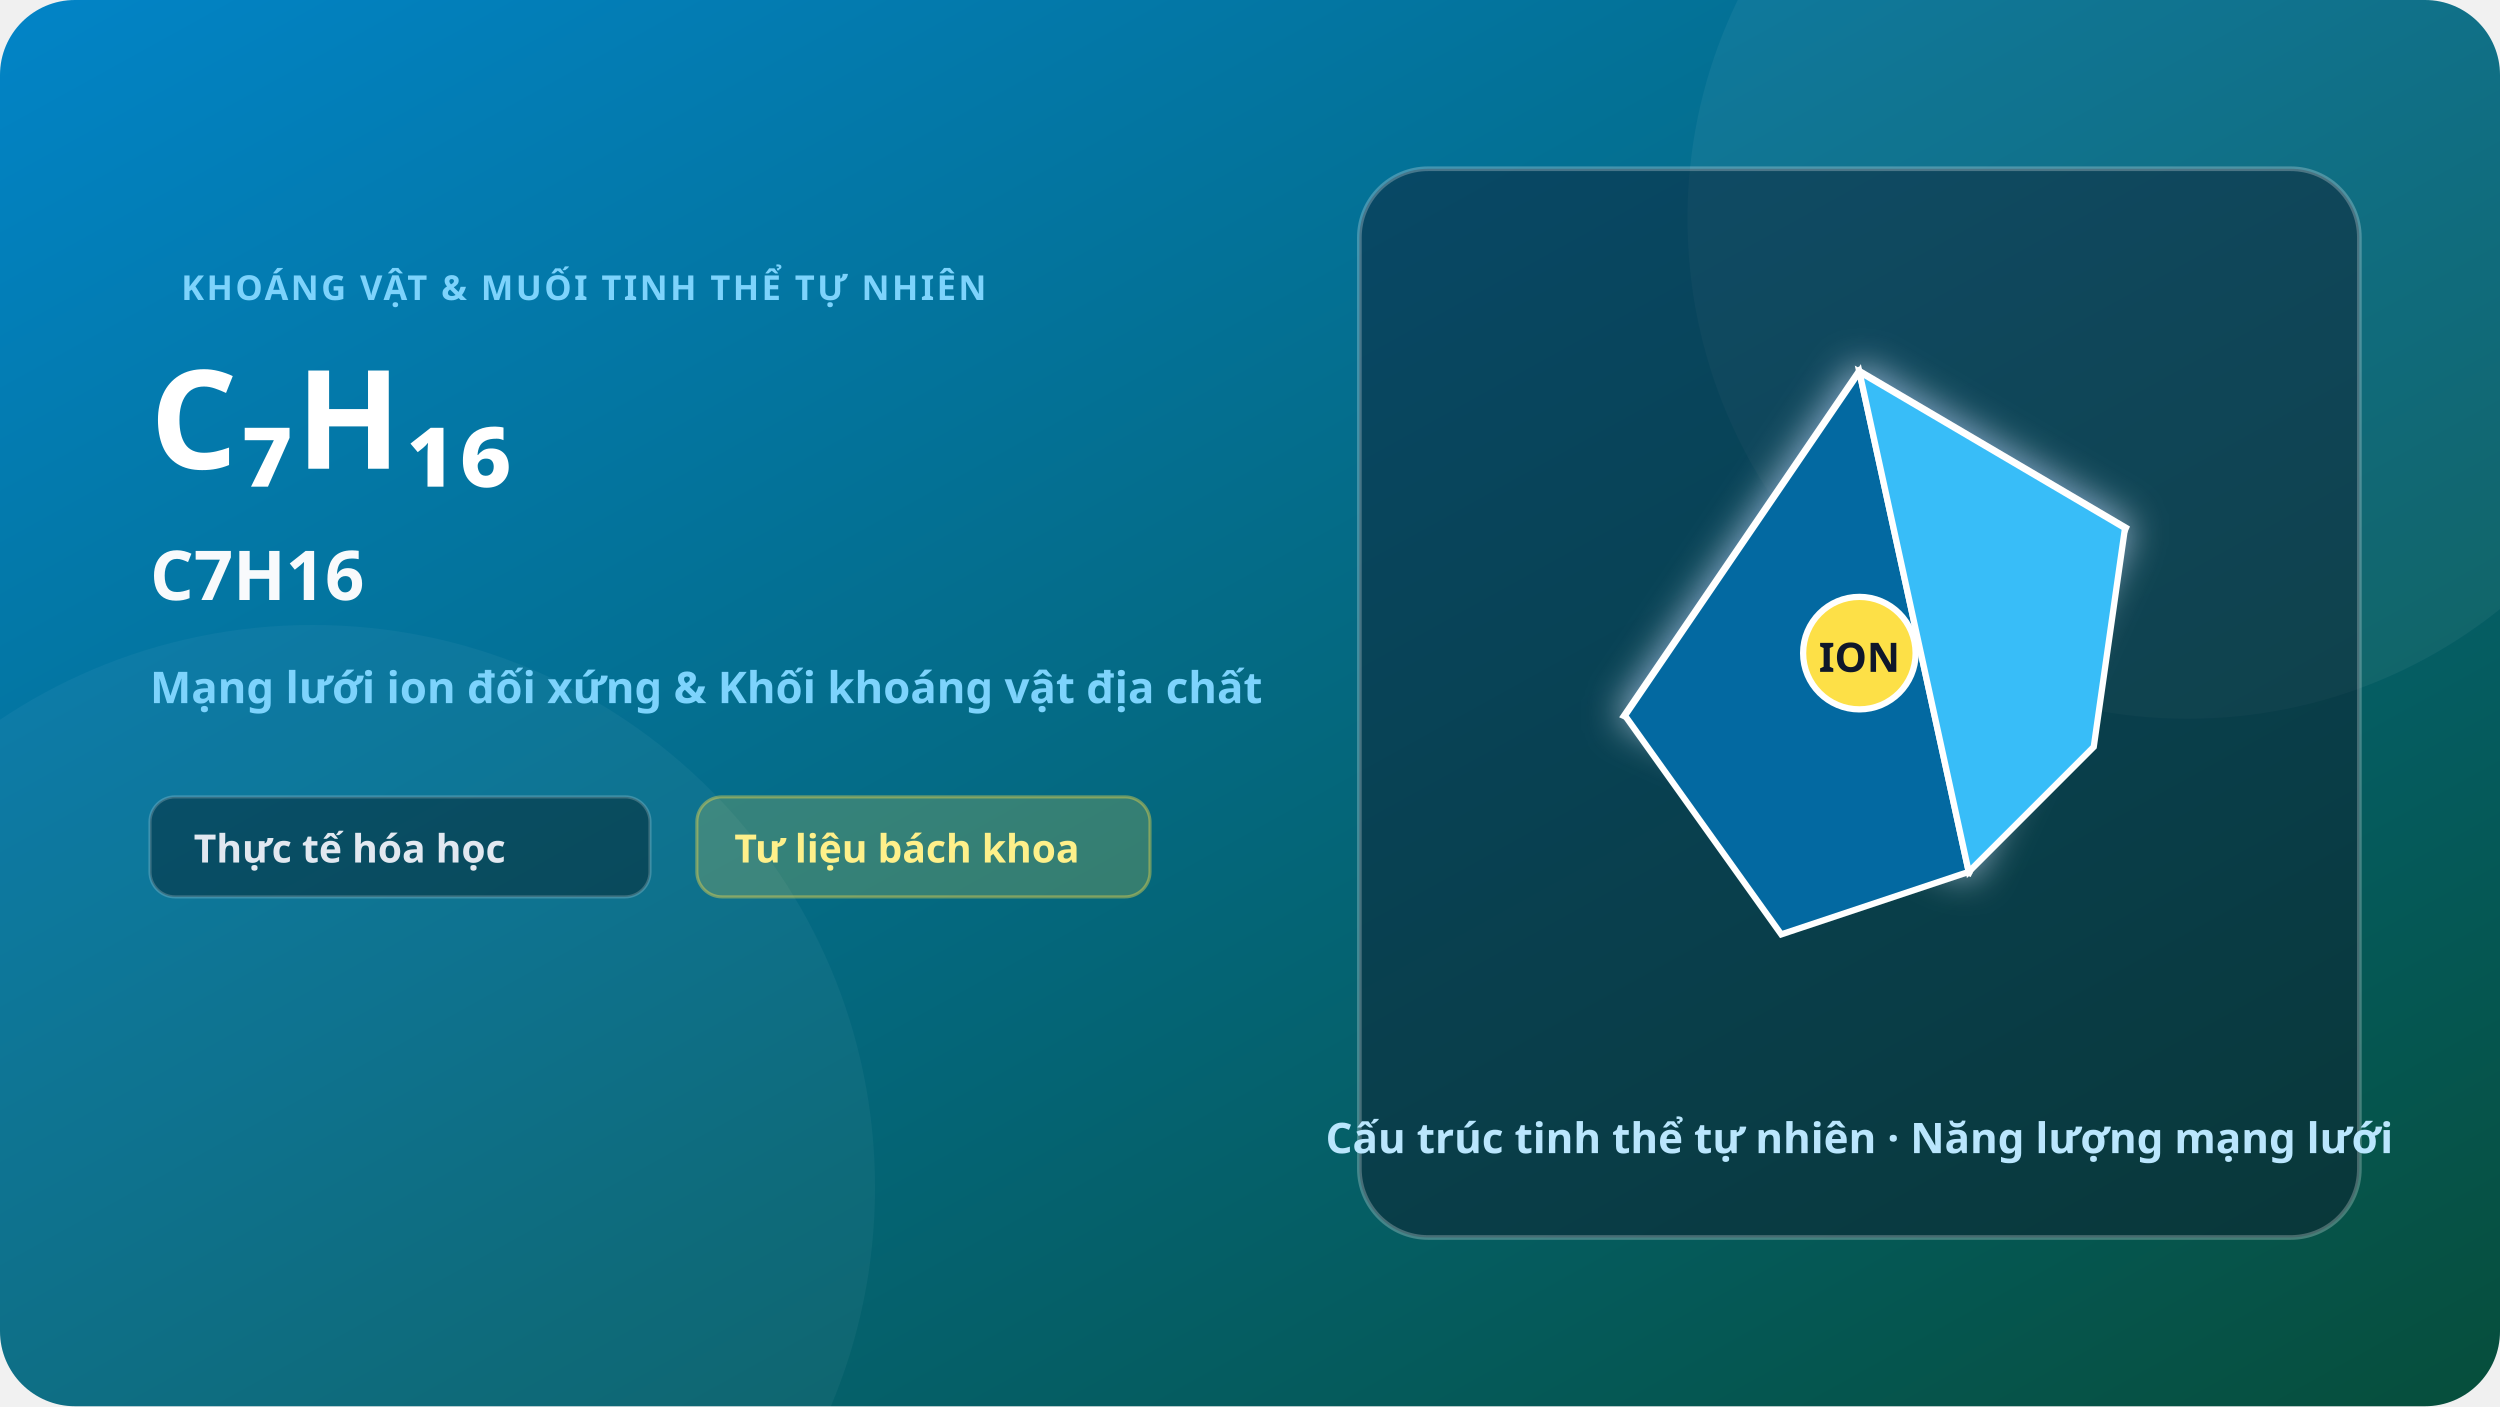
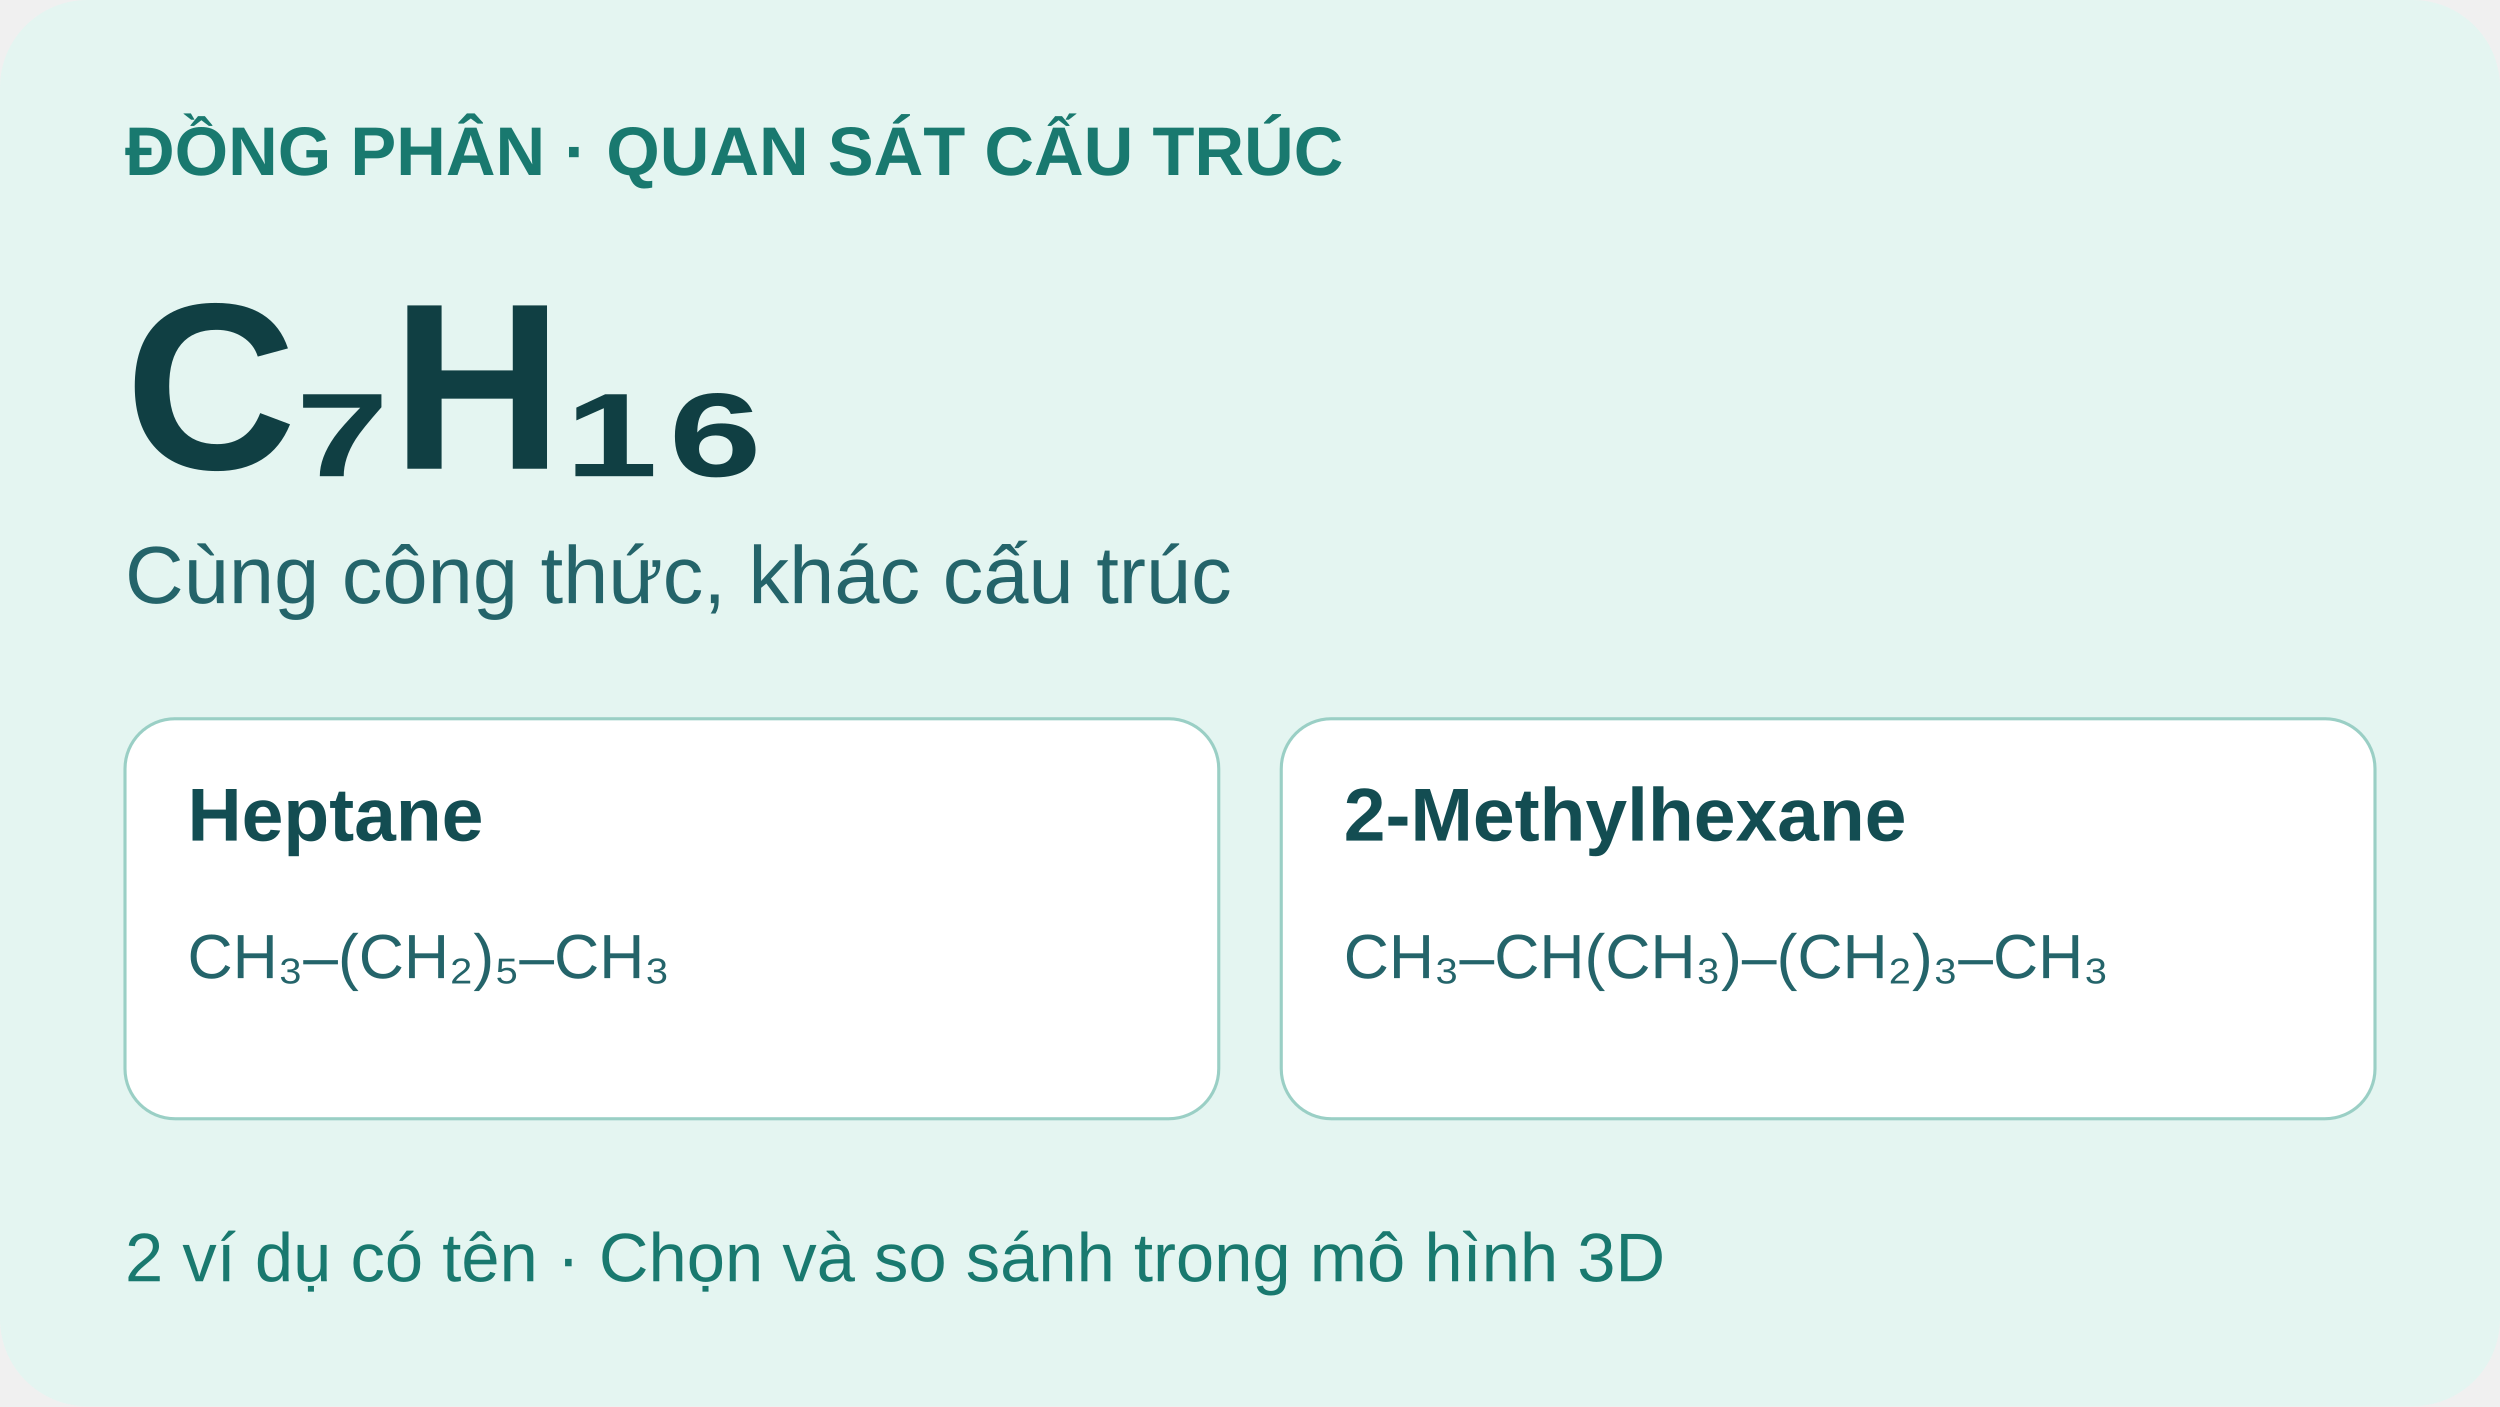
- <svg xmlns="http://www.w3.org/2000/svg" viewBox="0 0 800 450" width="800" height="450">
-   <defs>
-     <linearGradient id="bg" x1="0%" y1="0%" x2="100%" y2="100%">
-       <stop offset="0%" stop-color="#0284c7" />
-       <stop offset="100%" stop-color="#064e3b" />
-     </linearGradient>
-     <filter id="glow" x="-20%" y="-20%" width="140%" height="140%">
-       <feGaussianBlur stdDeviation="6" result="blur" />
-       <feComposite in="SourceGraphic" in2="blur" operator="over" />
-     </filter>
-   </defs>
-   <rect width="800" height="450" rx="24" fill="url(#bg)" />
-   <circle cx="700" cy="70" r="160" fill="#ffffff" opacity="0.05" />
-   <circle cx="100" cy="380" r="180" fill="#ffffff" opacity="0.04" />
-   <g transform="translate(48, 80)">
-     <rect x="0" y="0" width="auto" height="24" rx="6" fill="#ffffff" fill-opacity="0.15" />
-     <text x="10" y="16" fill="#7dd3fc" font-family="system-ui, sans-serif" font-weight="800" font-size="11" letter-spacing="0.8">KHOÁNG VẬT &amp; MUỐI TINH THỂ TỰ NHIÊN</text>
-     <text x="0" y="70" fill="#ffffff" font-family="system-ui, sans-serif" font-weight="900" font-size="44" letter-spacing="1">
-       C₇H₁₆
-     </text>
-     <text x="0" y="112" fill="#f8fafc" font-family="system-ui, sans-serif" font-weight="800" font-size="22">
-       C7H16
-     </text>
-     <text x="0" y="145" fill="#7dd3fc" font-family="system-ui, sans-serif" font-weight="600" font-size="14">
-       Mạng lưới ion đối xứng &amp; Khối khoáng vật địa chất
-     </text>
-     <g transform="translate(0, 175)">
-       <rect x="0" y="0" width="160" height="32" rx="8" fill="#000000" fill-opacity="0.35" stroke="#ffffff" stroke-opacity="0.2" stroke-width="1" />
-       <text x="14" y="21" fill="#e2e8f0" font-family="sans-serif" font-weight="700" font-size="12.5">Thực tế hóa học</text>
-       <rect x="175" y="0" width="145" height="32" rx="8" fill="#fde047" fill-opacity="0.2" stroke="#fde047" stroke-opacity="0.4" stroke-width="1" />
-       <text x="187" y="21" fill="#fef08a" font-family="sans-serif" font-weight="700" font-size="12.5">Tư liệu bách khoa</text>
+ <svg xmlns="http://www.w3.org/2000/svg" width="800" height="450" viewBox="0 0 800 450" role="img" aria-label="C₇H₁₆: một số đồng phân">
+   <rect width="800" height="450" rx="28" fill="#e4f5f1" />
+   <g font-family="Arial, sans-serif">
+     <text x="40" y="56" fill="#19796f" font-size="22" font-weight="700">ĐỒNG PHÂN · QUAN SÁT CẤU TRÚC</text>
+     <text x="40" y="150" fill="#103f43" font-size="76" font-weight="700">C₇H₁₆</text>
+     <text x="40" y="193" fill="#24646a" font-size="26">Cùng công thức, khác cấu trúc</text>
+     <g transform="translate(40,230)">
+       <rect width="350" height="128" rx="16" fill="#fff" stroke="#9acfc5" />
+       <text x="20" y="39" fill="#134d52" font-size="24" font-weight="700">Heptane</text>
+       <text x="20" y="83" fill="#24646a" font-size="20">CH₃–(CH₂)₅–CH₃</text>
    </g>
-   </g>
-   <rect x="435" y="54" width="320" height="342" rx="22" fill="#0f172a" fill-opacity="0.45" stroke="#ffffff" stroke-opacity="0.25" stroke-width="1.5" />
-   <g transform="translate(435, 54)">
-     <polygon points="160,65 245,115 195,225 85,175" fill="#0284c7" stroke="#ffffff" stroke-width="2.5" filter="url(#glow)" />
-     <polygon points="160,65 195,225 135,245 85,175" fill="#0369a1" stroke="#ffffff" stroke-width="2" />
-     <polygon points="160,65 245,115 235,185 195,225" fill="#38bdf8" stroke="#ffffff" stroke-width="2" />
-     <circle cx="160" cy="155" r="18" fill="#fde047" stroke="#ffffff" stroke-width="2" />
-     <text x="160" y="161" text-anchor="middle" fill="#0f172a" font-family="sans-serif" font-weight="900" font-size="13">ION</text>
-     <text x="160" y="315" text-anchor="middle" fill="#bae6fd" font-family="sans-serif" font-weight="800" font-size="13.5">Cấu trúc tinh thể tự nhiên · Năng lượng mạng lưới</text>
+     <g transform="translate(410,230)">
+       <rect width="350" height="128" rx="16" fill="#fff" stroke="#9acfc5" />
+       <text x="20" y="39" fill="#134d52" font-size="24" font-weight="700">2-Methylhexane</text>
+       <text x="20" y="83" fill="#24646a" font-size="20">CH₃–CH(CH₃)–(CH₂)₃–CH₃</text>
+     </g>
+     <text x="40" y="410" fill="#19796f" font-size="22">2 ví dụ có tên · Chọn và so sánh trong mô hình 3D</text>
  </g>
</svg>
